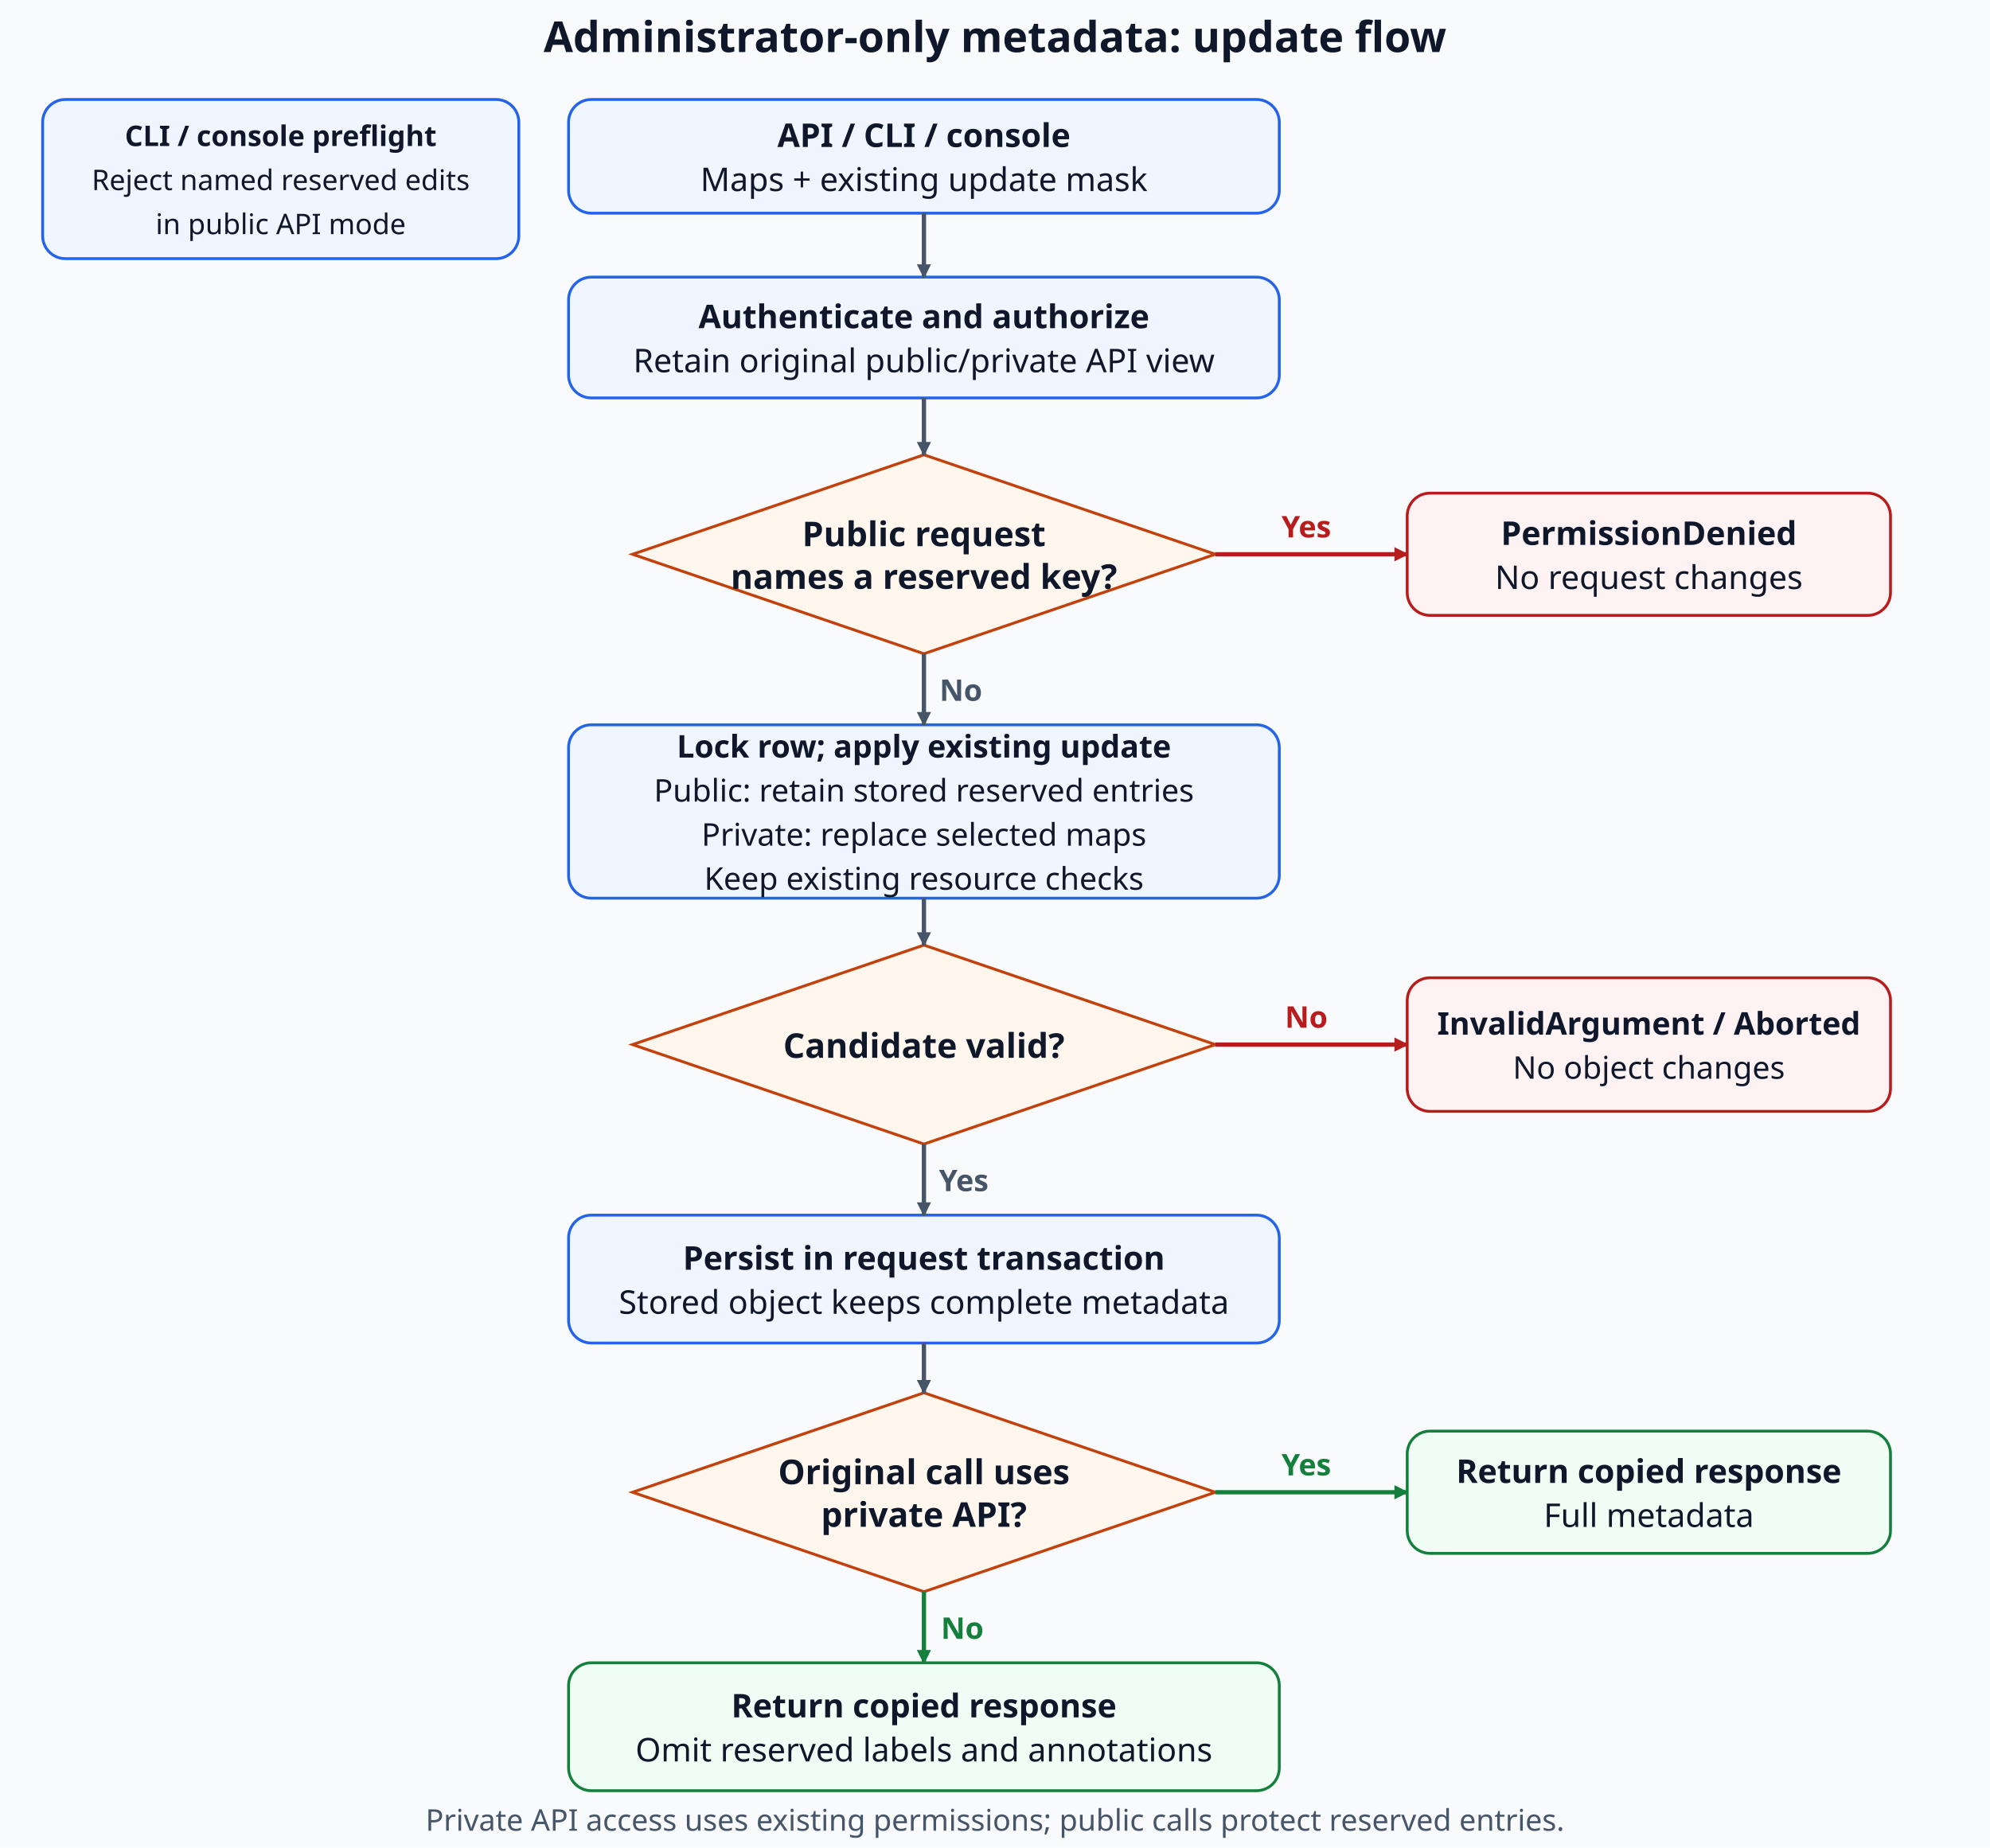
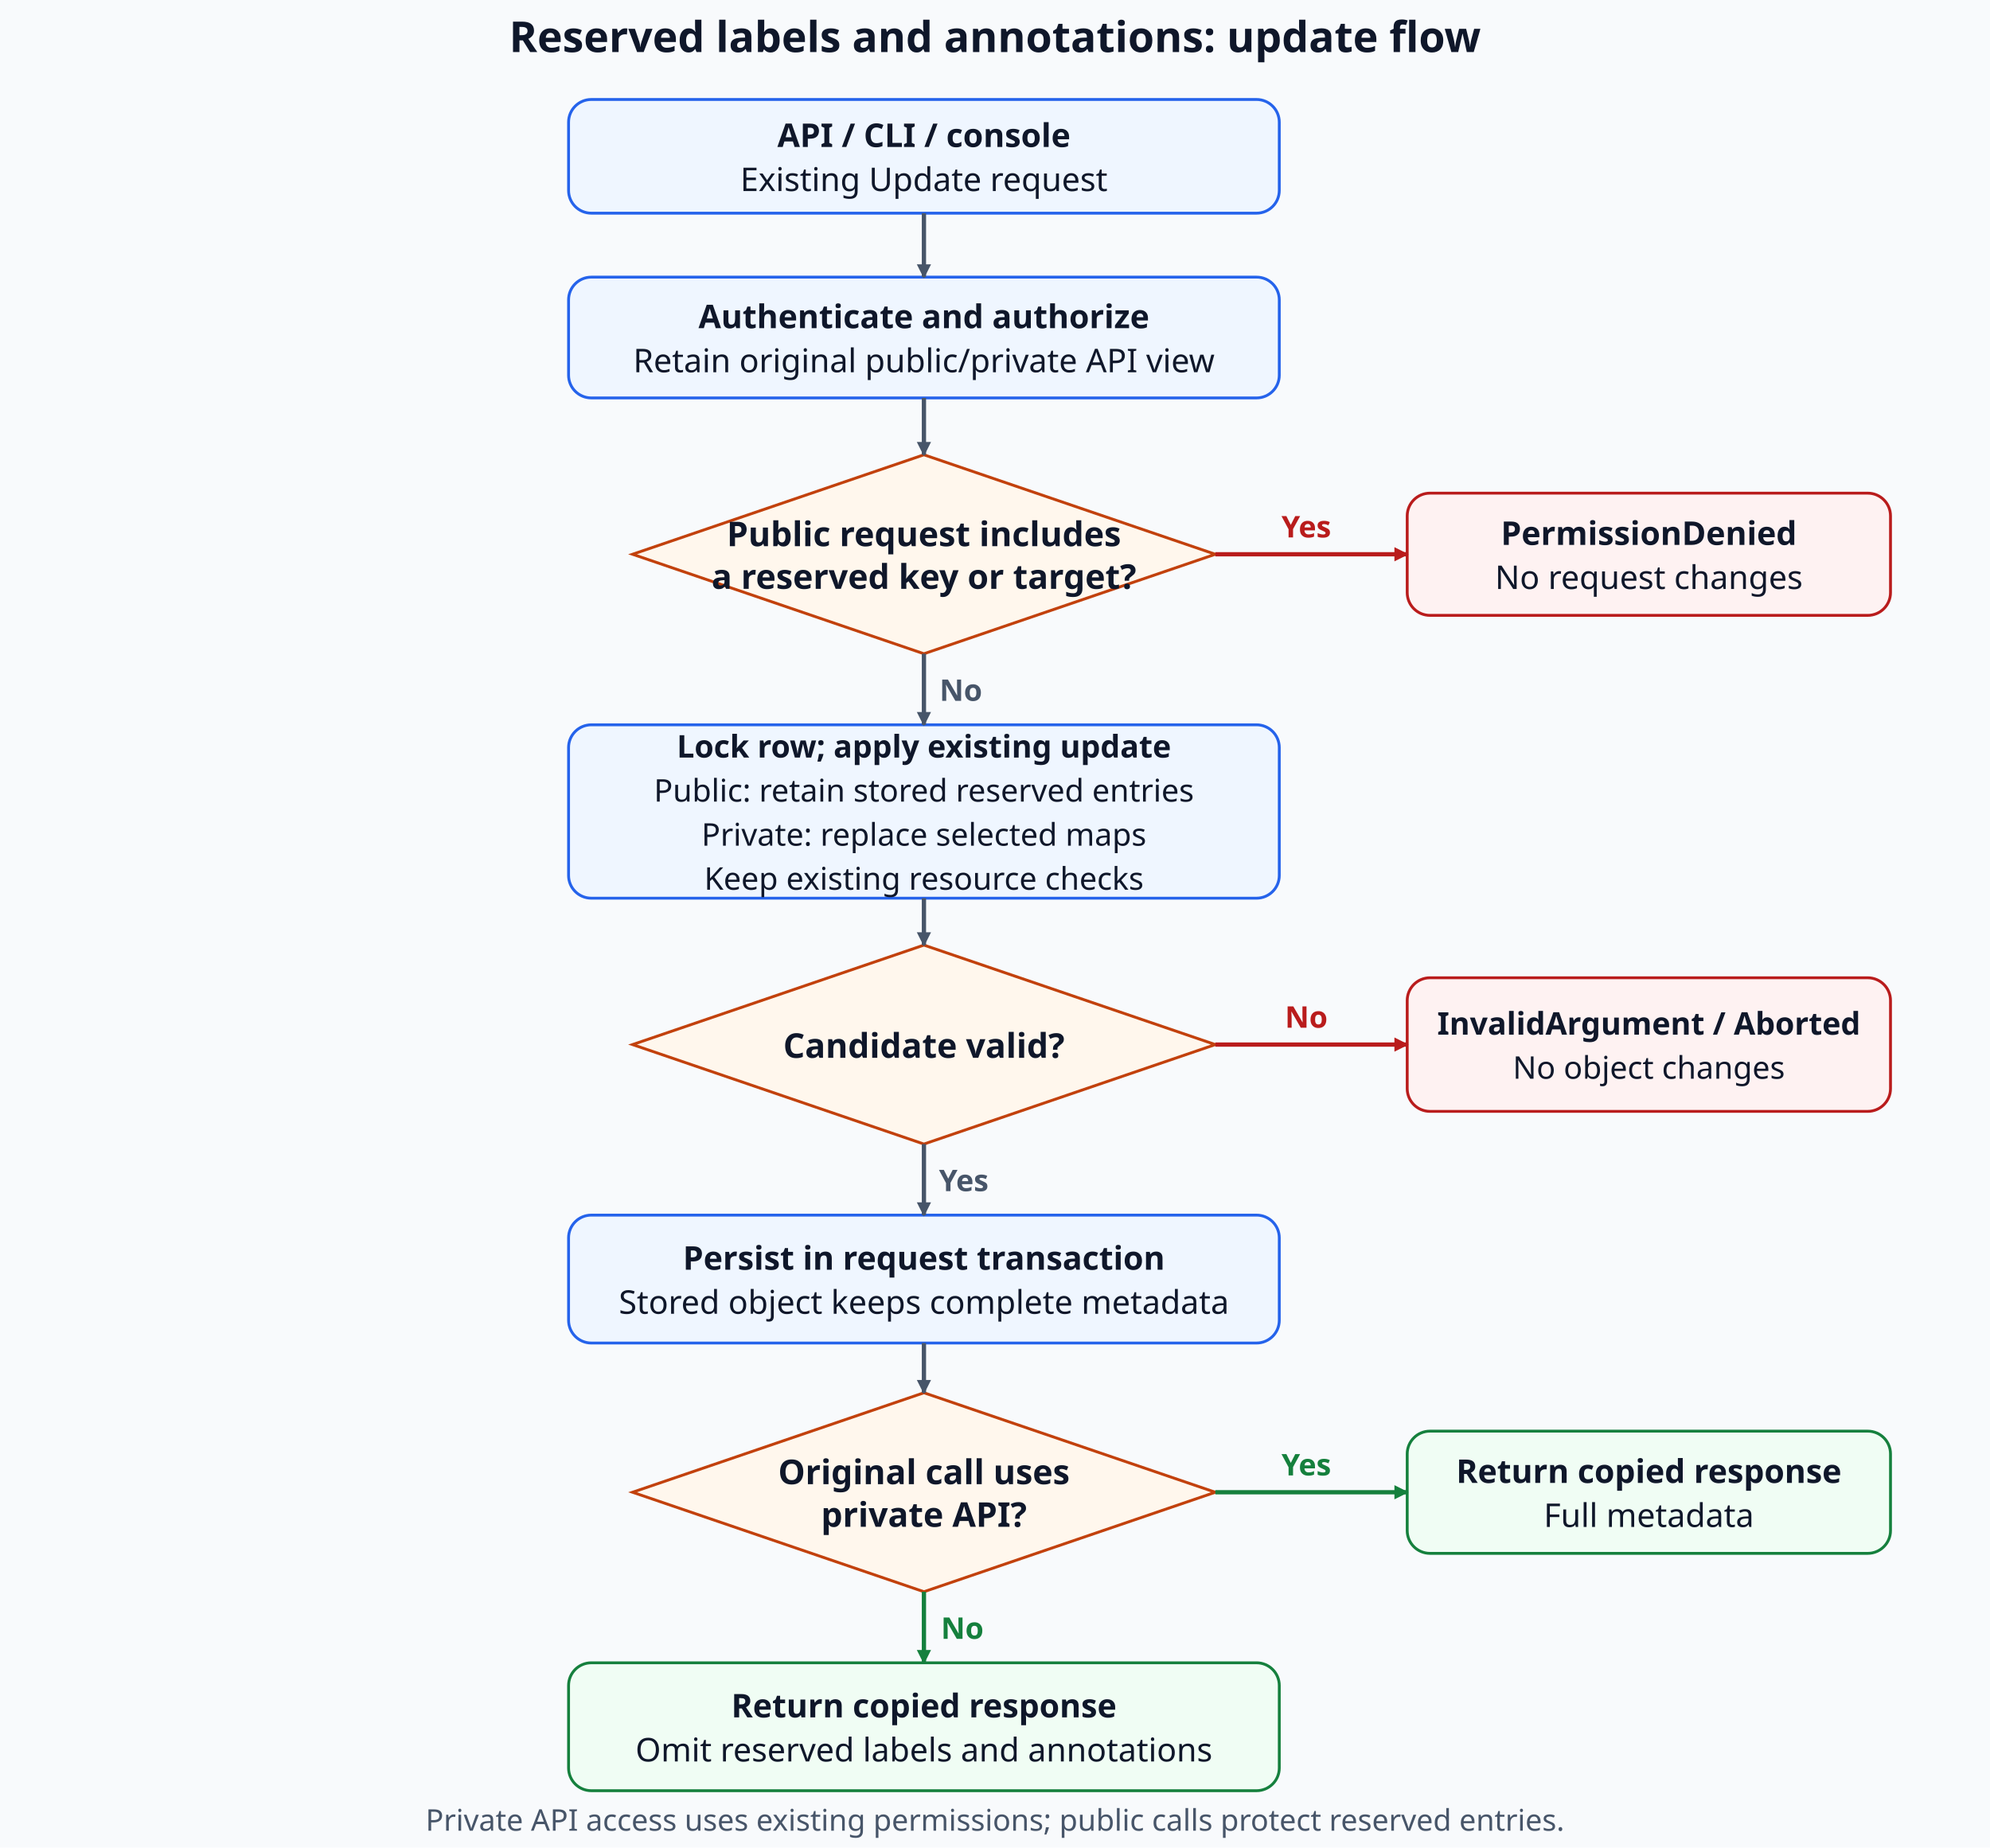
<svg xmlns="http://www.w3.org/2000/svg" width="1400" height="1300" viewBox="0 0 1400 1300" role="img" aria-labelledby="title desc">
  <defs>
    <marker id="arrow-normal" markerWidth="10" markerHeight="10" refX="9" refY="5" orient="auto" markerUnits="userSpaceOnUse">
      <path d="M 0 0 L 10 5 L 0 10 Z" fill="#475569" />
    </marker>
    <marker id="arrow-error" markerWidth="10" markerHeight="10" refX="9" refY="5" orient="auto" markerUnits="userSpaceOnUse">
      <path d="M 0 0 L 10 5 L 0 10 Z" fill="#b91c1c" />
    </marker>
    <marker id="arrow-success" markerWidth="10" markerHeight="10" refX="9" refY="5" orient="auto" markerUnits="userSpaceOnUse">
      <path d="M 0 0 L 10 5 L 0 10 Z" fill="#15803d" />
    </marker>
  </defs>
  <rect width="1400" height="1300" fill="#f8fafc" />
-   <text x="700" y="25" text-anchor="middle" dominant-baseline="central" font-family="Noto Sans, Arial, sans-serif" font-size="30" font-weight="700" fill="#0f172a">Administrator-only metadata: update flow</text>
+   <text x="700" y="25" text-anchor="middle" dominant-baseline="central" font-family="Noto Sans, Arial, sans-serif" font-size="30" font-weight="700" fill="#0f172a">Reserved labels and annotations: update flow</text>
  <rect x="400" y="70" width="500" height="80" rx="16" fill="#eff6ff" stroke="#2563eb" stroke-width="2" />
  <text x="650.0" y="94.5" text-anchor="middle" dominant-baseline="central" font-family="Noto Sans, Arial, sans-serif" font-size="23" font-weight="700" fill="#0f172a">API / CLI / console</text>
-   <text x="650.0" y="125.5" text-anchor="middle" dominant-baseline="central" font-family="Noto Sans, Arial, sans-serif" font-size="23" font-weight="400" fill="#0f172a">Maps + existing update mask</text>
-   <rect x="30" y="70" width="335" height="112" rx="16" fill="#eff6ff" stroke="#2563eb" stroke-width="2" />
-   <text x="197.5" y="95.0" text-anchor="middle" dominant-baseline="central" font-family="Noto Sans, Arial, sans-serif" font-size="20" font-weight="700" fill="#0f172a">CLI / console preflight</text>
-   <text x="197.5" y="126.0" text-anchor="middle" dominant-baseline="central" font-family="Noto Sans, Arial, sans-serif" font-size="20" font-weight="400" fill="#0f172a">Reject named reserved edits</text>
-   <text x="197.5" y="157.0" text-anchor="middle" dominant-baseline="central" font-family="Noto Sans, Arial, sans-serif" font-size="20" font-weight="400" fill="#0f172a">in public API mode</text>
+   <text x="650.0" y="125.5" text-anchor="middle" dominant-baseline="central" font-family="Noto Sans, Arial, sans-serif" font-size="23" font-weight="400" fill="#0f172a">Existing Update request</text>
  <rect x="400" y="195" width="500" height="85" rx="16" fill="#eff6ff" stroke="#2563eb" stroke-width="2" />
  <text x="650.0" y="222.0" text-anchor="middle" dominant-baseline="central" font-family="Noto Sans, Arial, sans-serif" font-size="23" font-weight="700" fill="#0f172a">Authenticate and authorize</text>
  <text x="650.0" y="253.0" text-anchor="middle" dominant-baseline="central" font-family="Noto Sans, Arial, sans-serif" font-size="23" font-weight="400" fill="#0f172a">Retain original public/private API view</text>
  <polygon points="650,320 855,390 650,460 445,390" fill="#fff7ed" stroke="#c2410c" stroke-width="2" />
-   <text x="650" y="375.0" text-anchor="middle" dominant-baseline="central" font-family="Noto Sans, Arial, sans-serif" font-size="24" font-weight="700" fill="#0f172a">Public request</text>
-   <text x="650" y="405.0" text-anchor="middle" dominant-baseline="central" font-family="Noto Sans, Arial, sans-serif" font-size="24" font-weight="700" fill="#0f172a">names a reserved key?</text>
+   <text x="650" y="375.0" text-anchor="middle" dominant-baseline="central" font-family="Noto Sans, Arial, sans-serif" font-size="24" font-weight="700" fill="#0f172a">Public request includes</text>
+   <text x="650" y="405.0" text-anchor="middle" dominant-baseline="central" font-family="Noto Sans, Arial, sans-serif" font-size="24" font-weight="700" fill="#0f172a">a reserved key or target?</text>
  <rect x="990" y="347" width="340" height="86" rx="16" fill="#fef2f2" stroke="#b91c1c" stroke-width="2" />
  <text x="1160.0" y="374.5" text-anchor="middle" dominant-baseline="central" font-family="Noto Sans, Arial, sans-serif" font-size="23" font-weight="700" fill="#0f172a">PermissionDenied</text>
  <text x="1160.0" y="405.5" text-anchor="middle" dominant-baseline="central" font-family="Noto Sans, Arial, sans-serif" font-size="23" font-weight="400" fill="#0f172a">No request changes</text>
  <rect x="400" y="510" width="500" height="122" rx="16" fill="#eff6ff" stroke="#2563eb" stroke-width="2" />
  <text x="650.0" y="524.5" text-anchor="middle" dominant-baseline="central" font-family="Noto Sans, Arial, sans-serif" font-size="22" font-weight="700" fill="#0f172a">Lock row; apply existing update</text>
  <text x="650.0" y="555.5" text-anchor="middle" dominant-baseline="central" font-family="Noto Sans, Arial, sans-serif" font-size="22" font-weight="400" fill="#0f172a">Public: retain stored reserved entries</text>
  <text x="650.0" y="586.5" text-anchor="middle" dominant-baseline="central" font-family="Noto Sans, Arial, sans-serif" font-size="22" font-weight="400" fill="#0f172a">Private: replace selected maps</text>
  <text x="650.0" y="617.5" text-anchor="middle" dominant-baseline="central" font-family="Noto Sans, Arial, sans-serif" font-size="22" font-weight="400" fill="#0f172a">Keep existing resource checks</text>
  <polygon points="650,665 855,735 650,805 445,735" fill="#fff7ed" stroke="#c2410c" stroke-width="2" />
  <text x="650" y="735.0" text-anchor="middle" dominant-baseline="central" font-family="Noto Sans, Arial, sans-serif" font-size="24" font-weight="700" fill="#0f172a">Candidate valid?</text>
  <rect x="990" y="688" width="340" height="94" rx="16" fill="#fef2f2" stroke="#b91c1c" stroke-width="2" />
  <text x="1160.0" y="719.5" text-anchor="middle" dominant-baseline="central" font-family="Noto Sans, Arial, sans-serif" font-size="22" font-weight="700" fill="#0f172a">InvalidArgument / Aborted</text>
  <text x="1160.0" y="750.5" text-anchor="middle" dominant-baseline="central" font-family="Noto Sans, Arial, sans-serif" font-size="22" font-weight="400" fill="#0f172a">No object changes</text>
  <rect x="400" y="855" width="500" height="90" rx="16" fill="#eff6ff" stroke="#2563eb" stroke-width="2" />
  <text x="650.0" y="884.5" text-anchor="middle" dominant-baseline="central" font-family="Noto Sans, Arial, sans-serif" font-size="23" font-weight="700" fill="#0f172a">Persist in request transaction</text>
  <text x="650.0" y="915.5" text-anchor="middle" dominant-baseline="central" font-family="Noto Sans, Arial, sans-serif" font-size="23" font-weight="400" fill="#0f172a">Stored object keeps complete metadata</text>
  <polygon points="650,980 855,1050 650,1120 445,1050" fill="#fff7ed" stroke="#c2410c" stroke-width="2" />
  <text x="650" y="1035.0" text-anchor="middle" dominant-baseline="central" font-family="Noto Sans, Arial, sans-serif" font-size="24" font-weight="700" fill="#0f172a">Original call uses</text>
  <text x="650" y="1065.0" text-anchor="middle" dominant-baseline="central" font-family="Noto Sans, Arial, sans-serif" font-size="24" font-weight="700" fill="#0f172a">private API?</text>
  <rect x="990" y="1007" width="340" height="86" rx="16" fill="#f0fdf4" stroke="#15803d" stroke-width="2" />
  <text x="1160.0" y="1034.5" text-anchor="middle" dominant-baseline="central" font-family="Noto Sans, Arial, sans-serif" font-size="23" font-weight="700" fill="#0f172a">Return copied response</text>
  <text x="1160.0" y="1065.5" text-anchor="middle" dominant-baseline="central" font-family="Noto Sans, Arial, sans-serif" font-size="23" font-weight="400" fill="#0f172a">Full metadata</text>
  <rect x="400" y="1170" width="500" height="90" rx="16" fill="#f0fdf4" stroke="#15803d" stroke-width="2" />
  <text x="650.0" y="1199.5" text-anchor="middle" dominant-baseline="central" font-family="Noto Sans, Arial, sans-serif" font-size="23" font-weight="700" fill="#0f172a">Return copied response</text>
  <text x="650.0" y="1230.5" text-anchor="middle" dominant-baseline="central" font-family="Noto Sans, Arial, sans-serif" font-size="23" font-weight="400" fill="#0f172a">Omit reserved labels and annotations</text>
  <polyline points="650,150 650,195" fill="none" stroke="#475569" stroke-width="3" marker-end="url(#arrow-normal)" />
  <polyline points="650,280 650,320" fill="none" stroke="#475569" stroke-width="3" marker-end="url(#arrow-normal)" />
  <polyline points="855,390 990,390" fill="none" stroke="#b91c1c" stroke-width="3" marker-end="url(#arrow-error)" />
  <text x="919" y="370" text-anchor="middle" dominant-baseline="central" font-family="Noto Sans, Arial, sans-serif" font-size="21" font-weight="700" fill="#b91c1c">Yes</text>
  <polyline points="650,460 650,510" fill="none" stroke="#475569" stroke-width="3" marker-end="url(#arrow-normal)" />
  <text x="676" y="485" text-anchor="middle" dominant-baseline="central" font-family="Noto Sans, Arial, sans-serif" font-size="21" font-weight="700" fill="#475569">No</text>
  <polyline points="650,632 650,665" fill="none" stroke="#475569" stroke-width="3" marker-end="url(#arrow-normal)" />
  <polyline points="855,735 990,735" fill="none" stroke="#b91c1c" stroke-width="3" marker-end="url(#arrow-error)" />
  <text x="919" y="715" text-anchor="middle" dominant-baseline="central" font-family="Noto Sans, Arial, sans-serif" font-size="21" font-weight="700" fill="#b91c1c">No</text>
  <polyline points="650,805 650,855" fill="none" stroke="#475569" stroke-width="3" marker-end="url(#arrow-normal)" />
  <text x="678" y="830" text-anchor="middle" dominant-baseline="central" font-family="Noto Sans, Arial, sans-serif" font-size="21" font-weight="700" fill="#475569">Yes</text>
  <polyline points="650,945 650,980" fill="none" stroke="#475569" stroke-width="3" marker-end="url(#arrow-normal)" />
  <polyline points="855,1050 990,1050" fill="none" stroke="#15803d" stroke-width="3" marker-end="url(#arrow-success)" />
  <text x="919" y="1030" text-anchor="middle" dominant-baseline="central" font-family="Noto Sans, Arial, sans-serif" font-size="21" font-weight="700" fill="#15803d">Yes</text>
  <polyline points="650,1120 650,1170" fill="none" stroke="#15803d" stroke-width="3" marker-end="url(#arrow-success)" />
  <text x="677" y="1145" text-anchor="middle" dominant-baseline="central" font-family="Noto Sans, Arial, sans-serif" font-size="21" font-weight="700" fill="#15803d">No</text>
  <text x="700" y="1280" text-anchor="middle" dominant-baseline="central" font-family="Noto Sans, Arial, sans-serif" font-size="21" font-weight="400" fill="#475569">Private API access uses existing permissions; public calls protect reserved entries.</text>
</svg>
